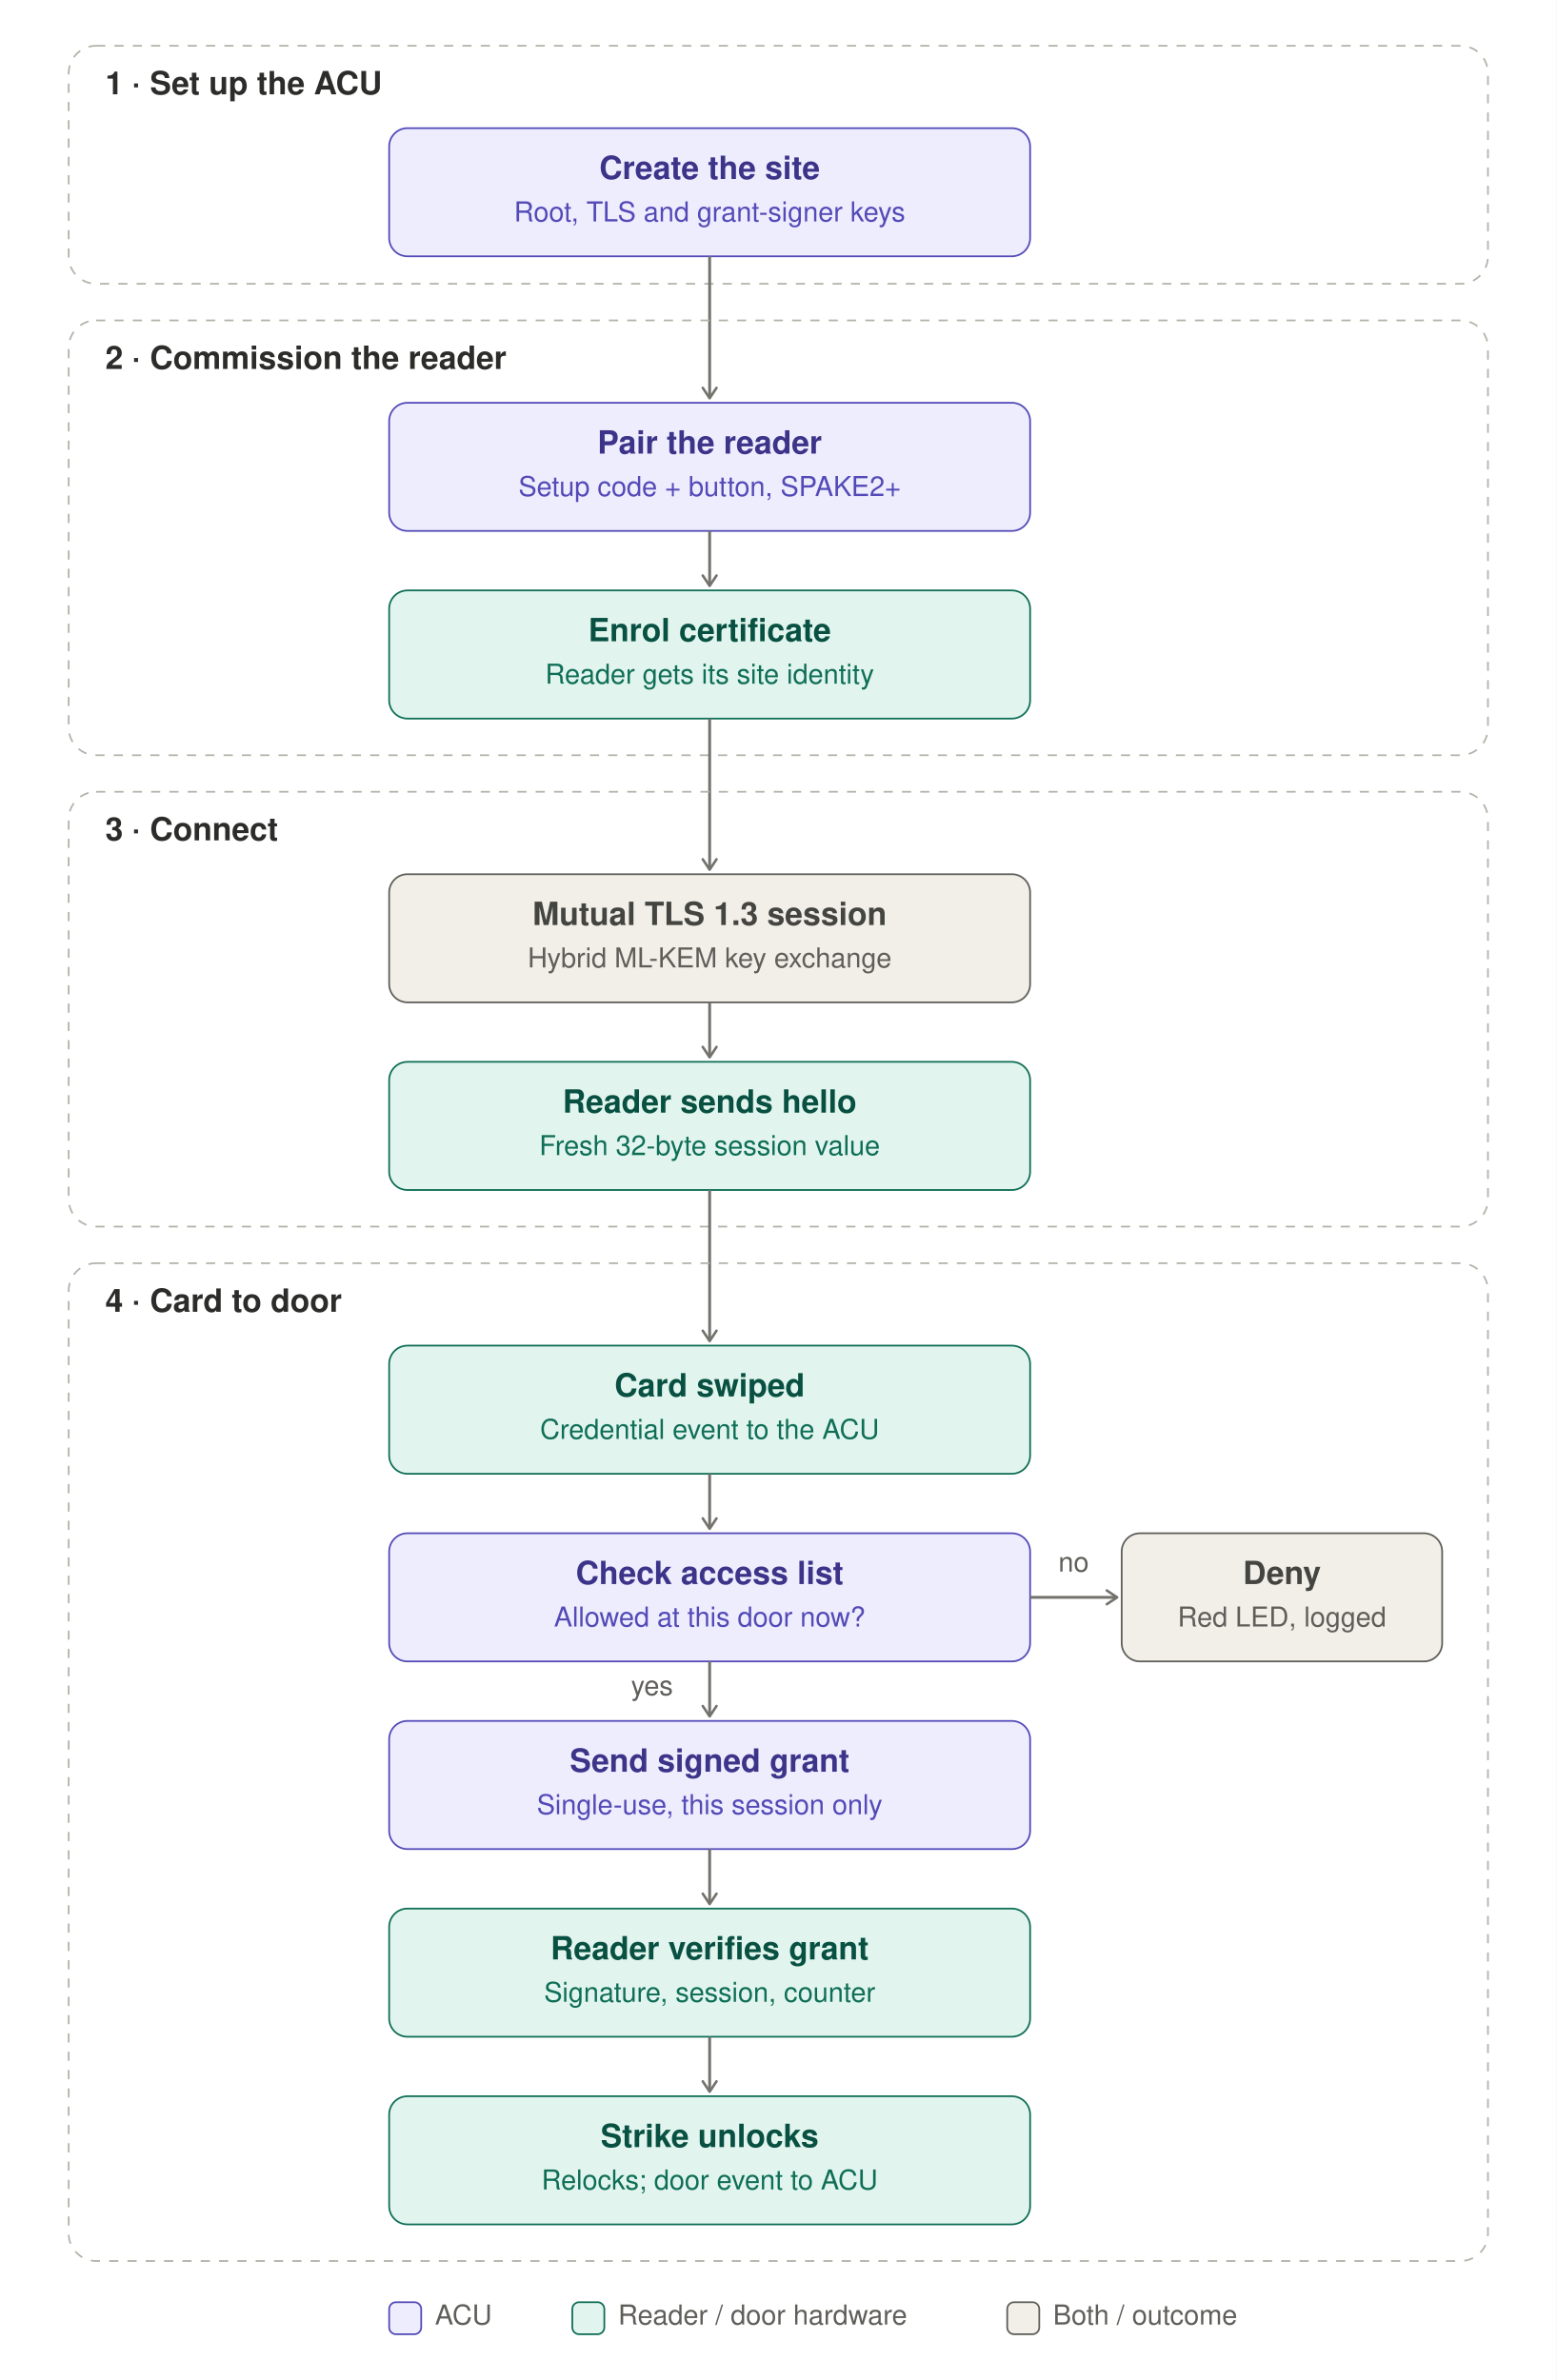
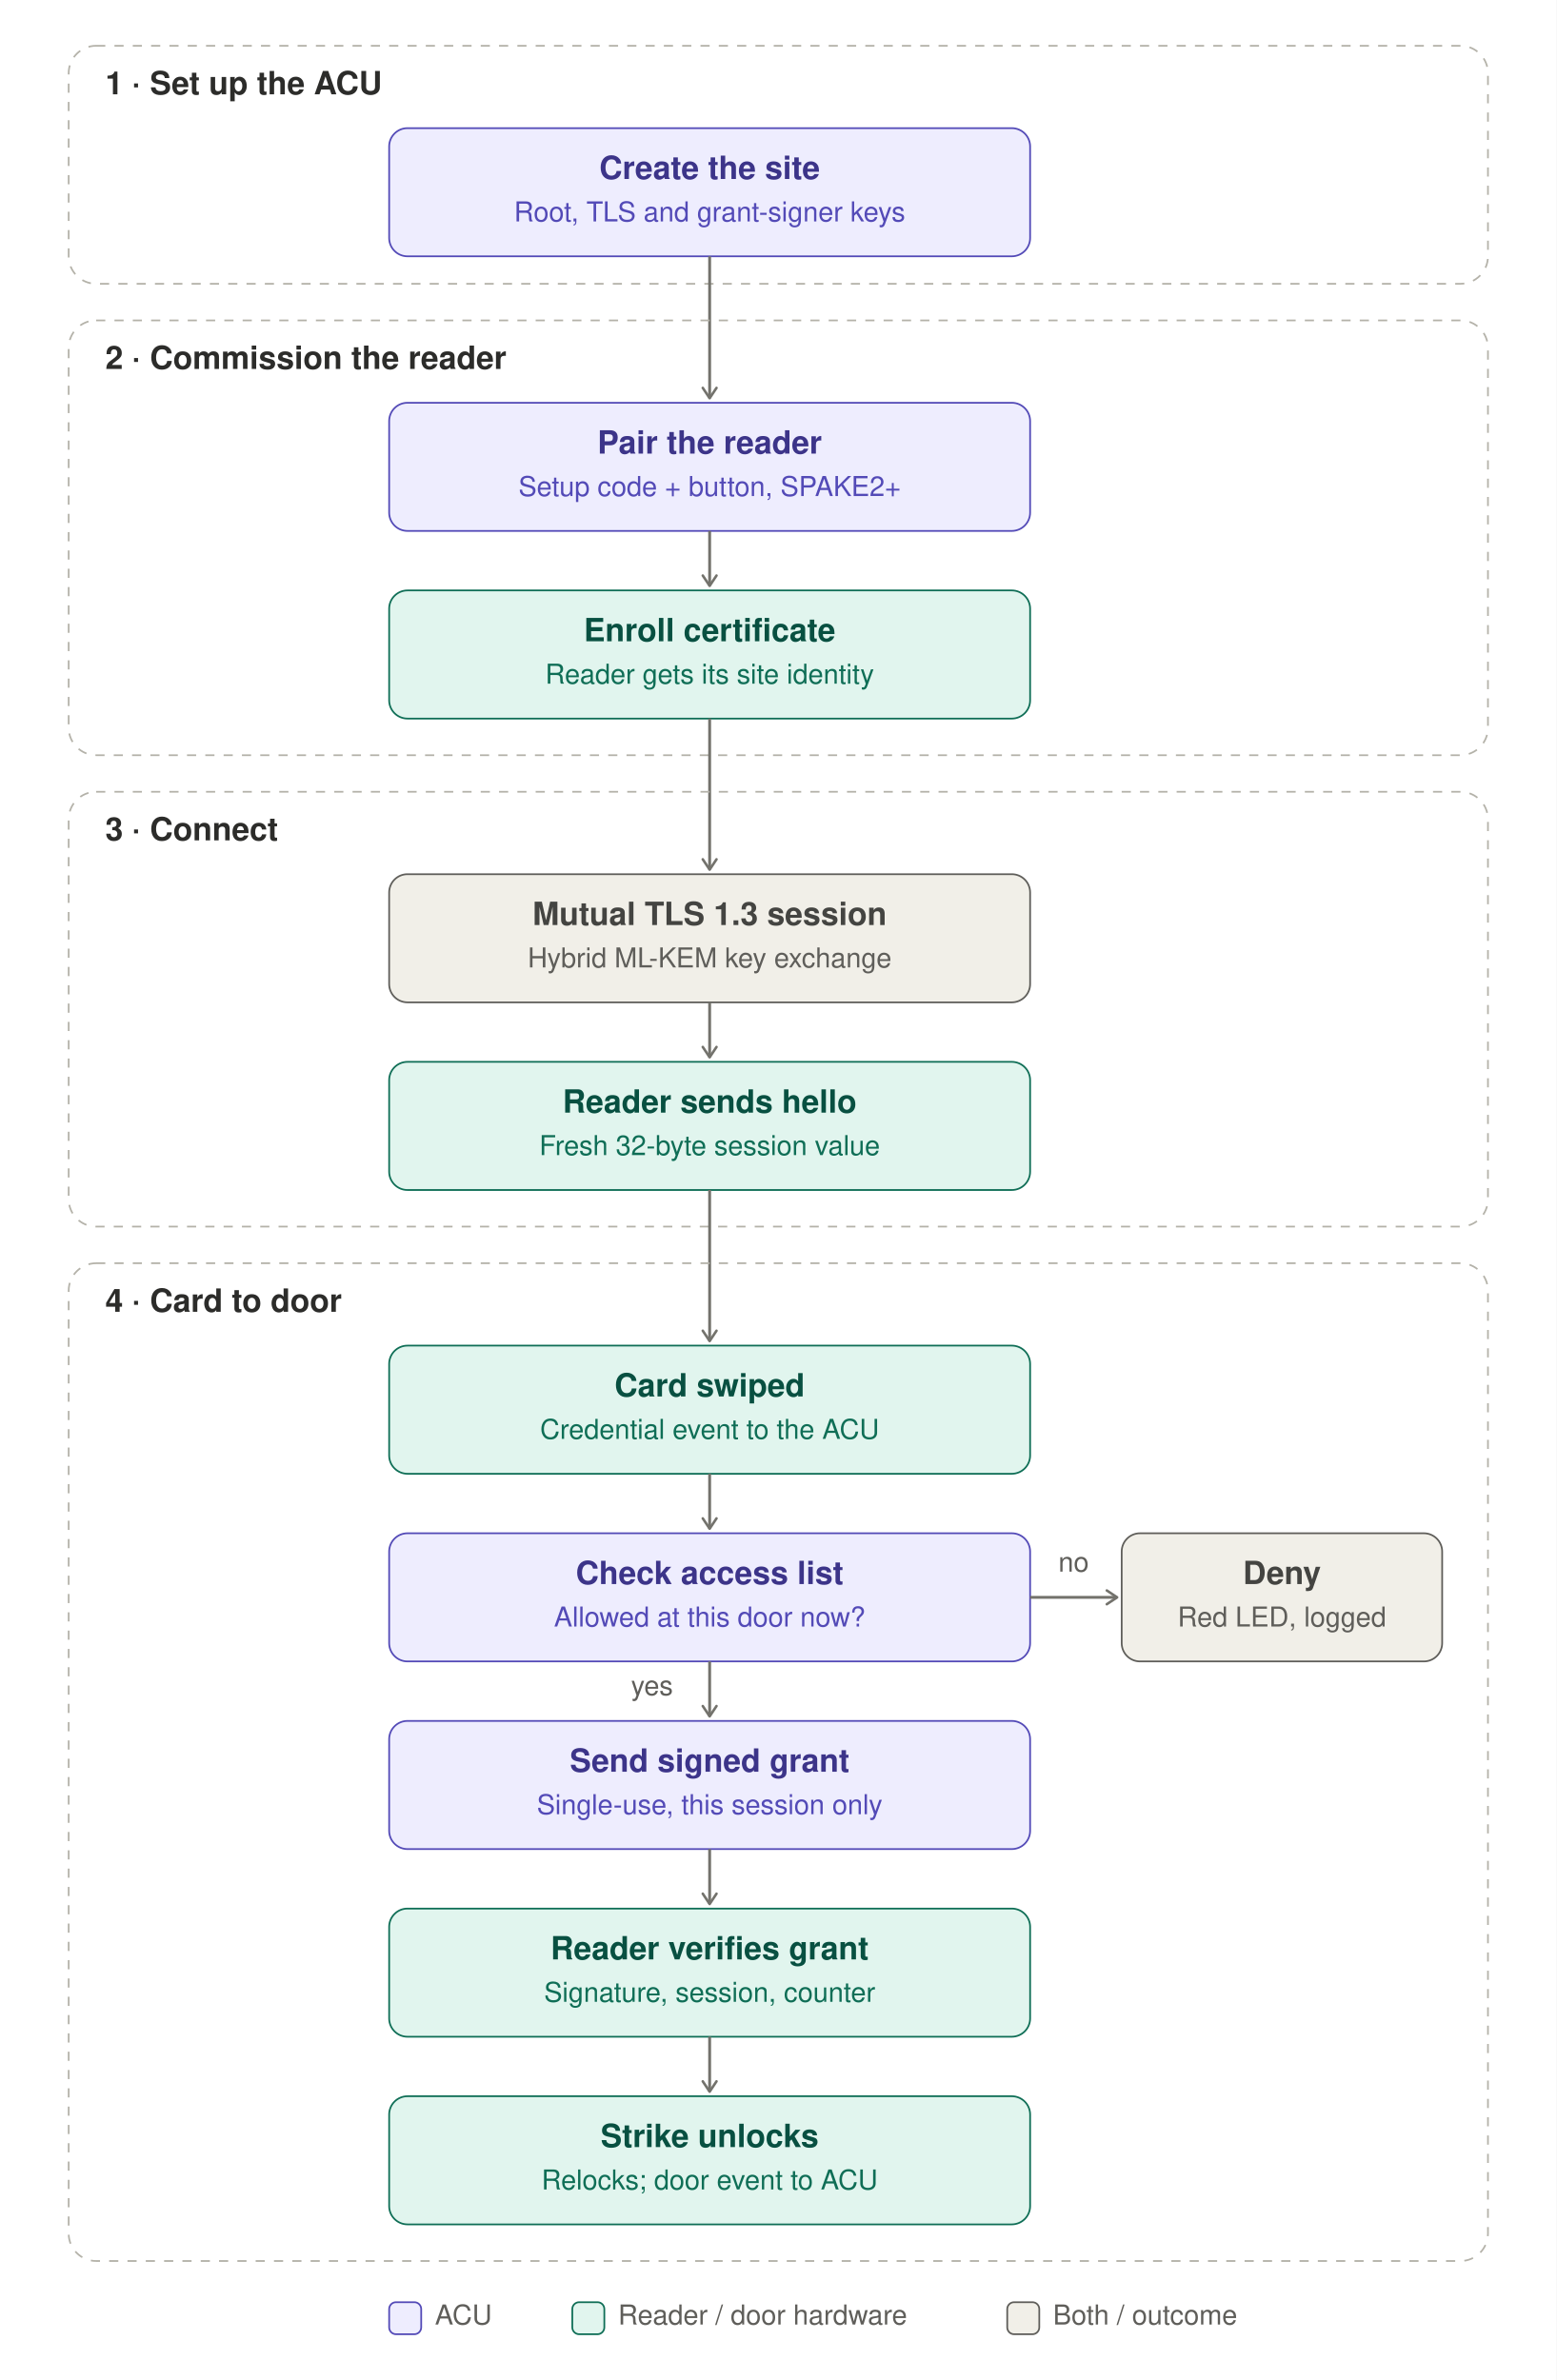
<svg xmlns="http://www.w3.org/2000/svg" width="680" height="1040" viewBox="0 0 680 1040" font-family="-apple-system, Segoe UI, Helvetica, Arial, sans-serif" role="img">
  <defs>
    <marker id="a" viewBox="0 0 10 10" refX="8" refY="5" markerWidth="6" markerHeight="6" orient="auto-start-reverse">
      <path d="M2 1L8 5L2 9" fill="none" stroke="#73726c" stroke-width="1.5" stroke-linecap="round" stroke-linejoin="round" />
    </marker>
  </defs>
  <rect width="680" height="1040" fill="#FFFFFF" />
  <rect x="30" y="20" width="620" height="104" rx="12" fill="none" stroke="#B4B2A9" stroke-width="0.75" stroke-dasharray="4 4" />
  <text x="46" y="38" dominant-baseline="central" font-size="14" font-weight="600" fill="#2C2C2A">1 · Set up the ACU</text>
  <rect x="170" y="56" width="280" height="56" rx="8" fill="#EEEDFE" stroke="#534AB7" stroke-width="0.75" />
  <text x="310.0" y="75" text-anchor="middle" dominant-baseline="central" font-size="14" font-weight="600" fill="#3C3489">Create the site</text>
  <text x="310.0" y="94" text-anchor="middle" dominant-baseline="central" font-size="12" fill="#534AB7">Root, TLS and grant-signer keys</text>
  <line x1="310" y1="112" x2="310" y2="174" stroke="#73726c" stroke-width="1.25" marker-end="url(#a)" />
  <rect x="30" y="140" width="620" height="190" rx="12" fill="none" stroke="#B4B2A9" stroke-width="0.75" stroke-dasharray="4 4" />
  <text x="46" y="158" dominant-baseline="central" font-size="14" font-weight="600" fill="#2C2C2A">2 · Commission the reader</text>
  <rect x="170" y="176" width="280" height="56" rx="8" fill="#EEEDFE" stroke="#534AB7" stroke-width="0.75" />
  <text x="310.0" y="195" text-anchor="middle" dominant-baseline="central" font-size="14" font-weight="600" fill="#3C3489">Pair the reader</text>
  <text x="310.0" y="214" text-anchor="middle" dominant-baseline="central" font-size="12" fill="#534AB7">Setup code + button, SPAKE2+</text>
  <line x1="310" y1="232" x2="310" y2="256" stroke="#73726c" stroke-width="1.25" marker-end="url(#a)" />
  <rect x="170" y="258" width="280" height="56" rx="8" fill="#E1F5EE" stroke="#0F6E56" stroke-width="0.75" />
-   <text x="310.0" y="277" text-anchor="middle" dominant-baseline="central" font-size="14" font-weight="600" fill="#085041">Enrol certificate</text>
+   <text x="310.0" y="277" text-anchor="middle" dominant-baseline="central" font-size="14" font-weight="600" fill="#085041">Enroll certificate</text>
  <text x="310.0" y="296" text-anchor="middle" dominant-baseline="central" font-size="12" fill="#0F6E56">Reader gets its site identity</text>
  <line x1="310" y1="314" x2="310" y2="380" stroke="#73726c" stroke-width="1.25" marker-end="url(#a)" />
  <rect x="30" y="346" width="620" height="190" rx="12" fill="none" stroke="#B4B2A9" stroke-width="0.75" stroke-dasharray="4 4" />
  <text x="46" y="364" dominant-baseline="central" font-size="14" font-weight="600" fill="#2C2C2A">3 · Connect</text>
  <rect x="170" y="382" width="280" height="56" rx="8" fill="#F1EFE8" stroke="#5F5E5A" stroke-width="0.75" />
  <text x="310.0" y="401" text-anchor="middle" dominant-baseline="central" font-size="14" font-weight="600" fill="#444441">Mutual TLS 1.3 session</text>
  <text x="310.0" y="420" text-anchor="middle" dominant-baseline="central" font-size="12" fill="#5F5E5A">Hybrid ML-KEM key exchange</text>
  <line x1="310" y1="438" x2="310" y2="462" stroke="#73726c" stroke-width="1.25" marker-end="url(#a)" />
  <rect x="170" y="464" width="280" height="56" rx="8" fill="#E1F5EE" stroke="#0F6E56" stroke-width="0.75" />
  <text x="310.0" y="483" text-anchor="middle" dominant-baseline="central" font-size="14" font-weight="600" fill="#085041">Reader sends hello</text>
  <text x="310.0" y="502" text-anchor="middle" dominant-baseline="central" font-size="12" fill="#0F6E56">Fresh 32-byte session value</text>
  <line x1="310" y1="520" x2="310" y2="586" stroke="#73726c" stroke-width="1.25" marker-end="url(#a)" />
  <rect x="30" y="552" width="620" height="436" rx="12" fill="none" stroke="#B4B2A9" stroke-width="0.75" stroke-dasharray="4 4" />
  <text x="46" y="570" dominant-baseline="central" font-size="14" font-weight="600" fill="#2C2C2A">4 · Card to door</text>
  <rect x="170" y="588" width="280" height="56" rx="8" fill="#E1F5EE" stroke="#0F6E56" stroke-width="0.75" />
  <text x="310.0" y="607" text-anchor="middle" dominant-baseline="central" font-size="14" font-weight="600" fill="#085041">Card swiped</text>
  <text x="310.0" y="626" text-anchor="middle" dominant-baseline="central" font-size="12" fill="#0F6E56">Credential event to the ACU</text>
  <line x1="310" y1="644" x2="310" y2="668" stroke="#73726c" stroke-width="1.25" marker-end="url(#a)" />
  <rect x="170" y="670" width="280" height="56" rx="8" fill="#EEEDFE" stroke="#534AB7" stroke-width="0.75" />
  <text x="310.0" y="689" text-anchor="middle" dominant-baseline="central" font-size="14" font-weight="600" fill="#3C3489">Check access list</text>
  <text x="310.0" y="708" text-anchor="middle" dominant-baseline="central" font-size="12" fill="#534AB7">Allowed at this door now?</text>
  <line x1="450" y1="698" x2="488" y2="698" stroke="#73726c" stroke-width="1.25" marker-end="url(#a)" />
  <text x="469" y="684" text-anchor="middle" dominant-baseline="central" font-size="12" fill="#5F5E5A">no</text>
  <rect x="490" y="670" width="140" height="56" rx="8" fill="#F1EFE8" stroke="#5F5E5A" stroke-width="0.75" />
  <text x="560.0" y="689" text-anchor="middle" dominant-baseline="central" font-size="14" font-weight="600" fill="#444441">Deny</text>
  <text x="560.0" y="708" text-anchor="middle" dominant-baseline="central" font-size="12" fill="#5F5E5A">Red LED, logged</text>
  <line x1="310" y1="726" x2="310" y2="750" stroke="#73726c" stroke-width="1.25" marker-end="url(#a)" />
  <text x="294" y="738" text-anchor="end" dominant-baseline="central" font-size="12" fill="#5F5E5A">yes</text>
  <rect x="170" y="752" width="280" height="56" rx="8" fill="#EEEDFE" stroke="#534AB7" stroke-width="0.75" />
  <text x="310.0" y="771" text-anchor="middle" dominant-baseline="central" font-size="14" font-weight="600" fill="#3C3489">Send signed grant</text>
  <text x="310.0" y="790" text-anchor="middle" dominant-baseline="central" font-size="12" fill="#534AB7">Single-use, this session only</text>
  <line x1="310" y1="808" x2="310" y2="832" stroke="#73726c" stroke-width="1.25" marker-end="url(#a)" />
  <rect x="170" y="834" width="280" height="56" rx="8" fill="#E1F5EE" stroke="#0F6E56" stroke-width="0.75" />
  <text x="310.0" y="853" text-anchor="middle" dominant-baseline="central" font-size="14" font-weight="600" fill="#085041">Reader verifies grant</text>
  <text x="310.0" y="872" text-anchor="middle" dominant-baseline="central" font-size="12" fill="#0F6E56">Signature, session, counter</text>
  <line x1="310" y1="890" x2="310" y2="914" stroke="#73726c" stroke-width="1.25" marker-end="url(#a)" />
  <rect x="170" y="916" width="280" height="56" rx="8" fill="#E1F5EE" stroke="#0F6E56" stroke-width="0.75" />
  <text x="310.0" y="935" text-anchor="middle" dominant-baseline="central" font-size="14" font-weight="600" fill="#085041">Strike unlocks</text>
  <text x="310.0" y="954" text-anchor="middle" dominant-baseline="central" font-size="12" fill="#0F6E56">Relocks; door event to ACU</text>
  <rect x="170" y="1006" width="14" height="14" rx="3" fill="#EEEDFE" stroke="#534AB7" stroke-width="0.75" />
  <text x="190" y="1013" text-anchor="start" dominant-baseline="central" font-size="12" fill="#5F5E5A">ACU</text>
  <rect x="250" y="1006" width="14" height="14" rx="3" fill="#E1F5EE" stroke="#0F6E56" stroke-width="0.75" />
  <text x="270" y="1013" text-anchor="start" dominant-baseline="central" font-size="12" fill="#5F5E5A">Reader / door hardware</text>
  <rect x="440" y="1006" width="14" height="14" rx="3" fill="#F1EFE8" stroke="#5F5E5A" stroke-width="0.75" />
  <text x="460" y="1013" text-anchor="start" dominant-baseline="central" font-size="12" fill="#5F5E5A">Both / outcome</text>
</svg>
